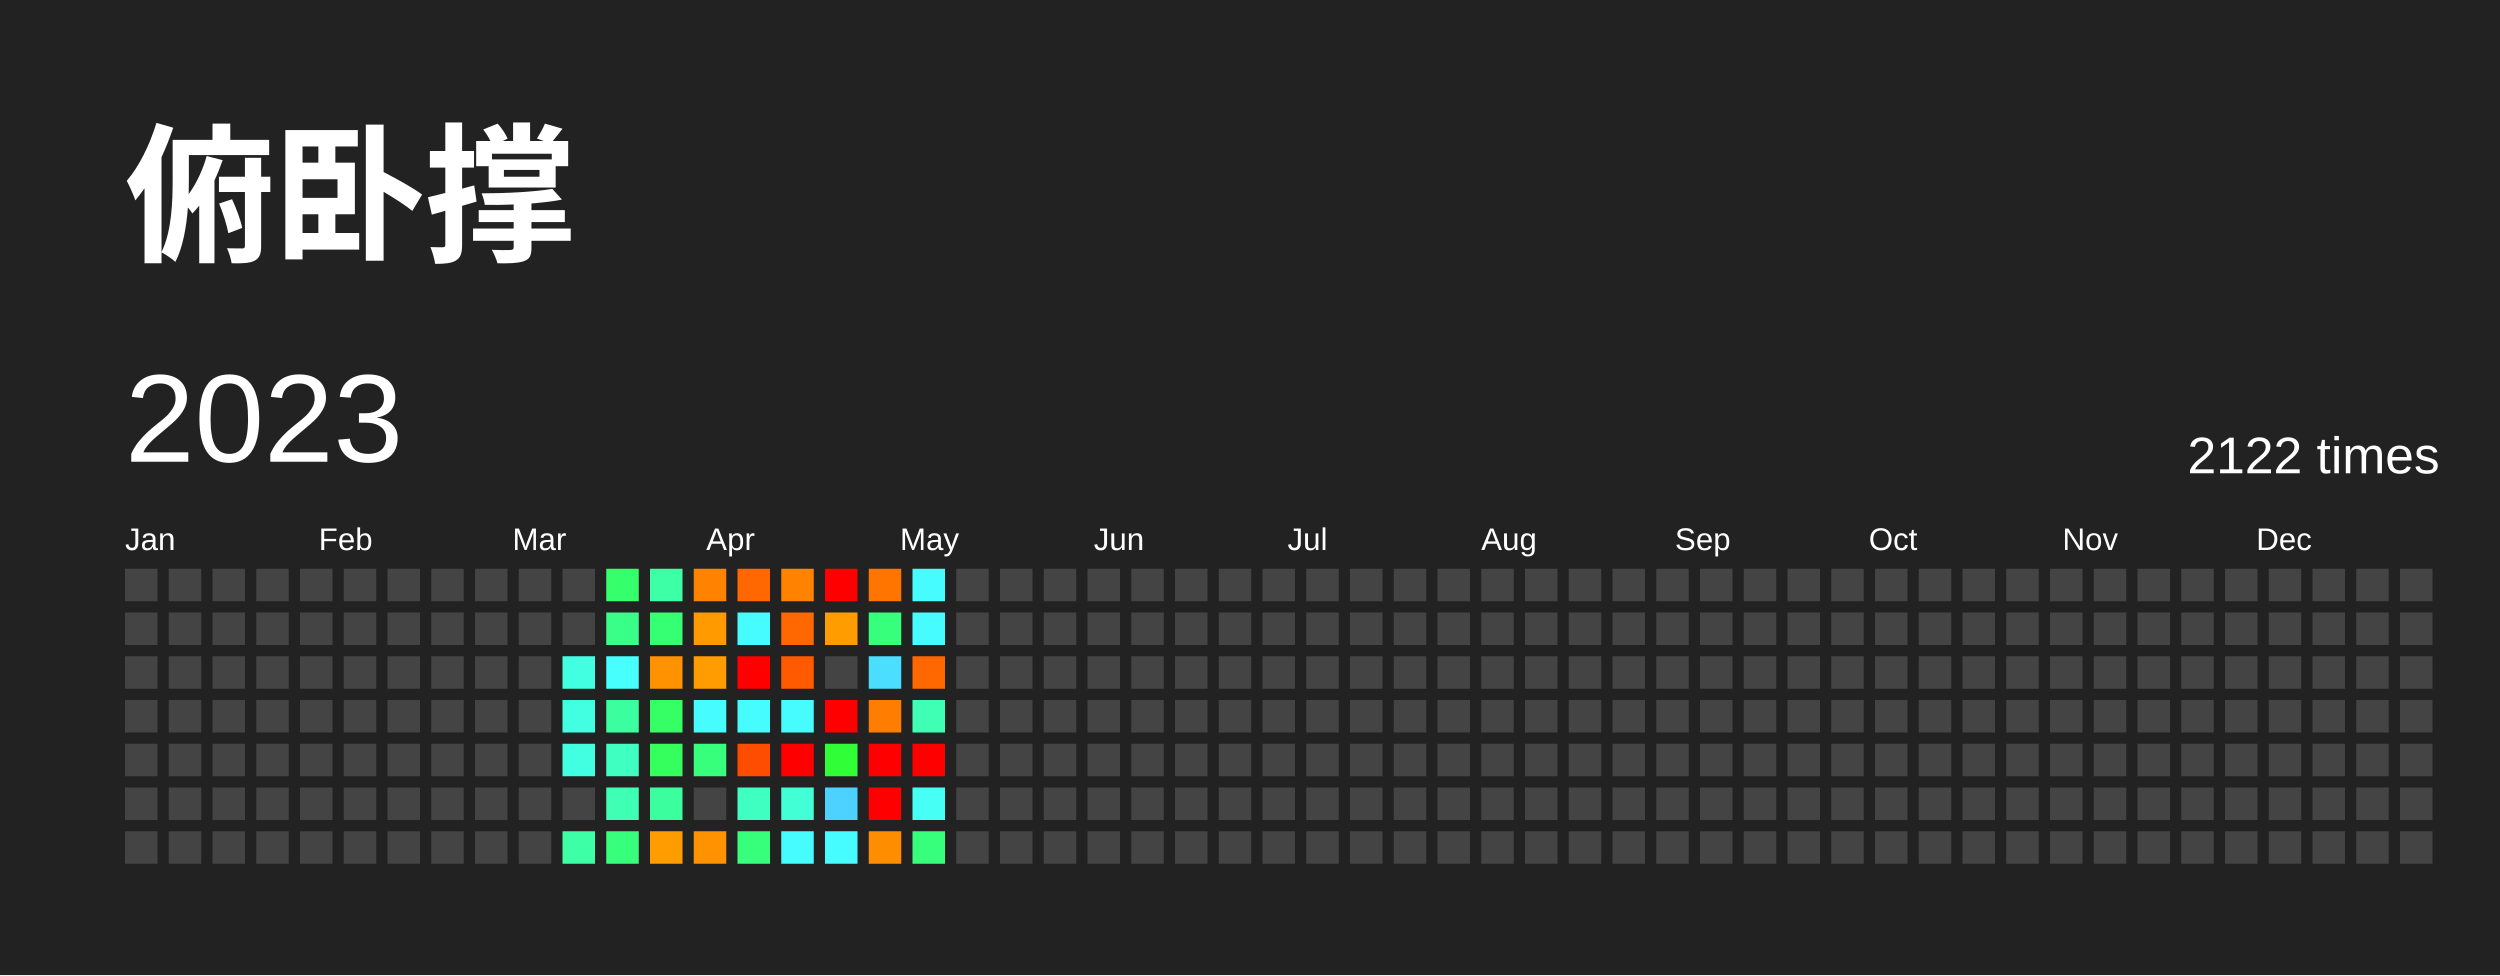
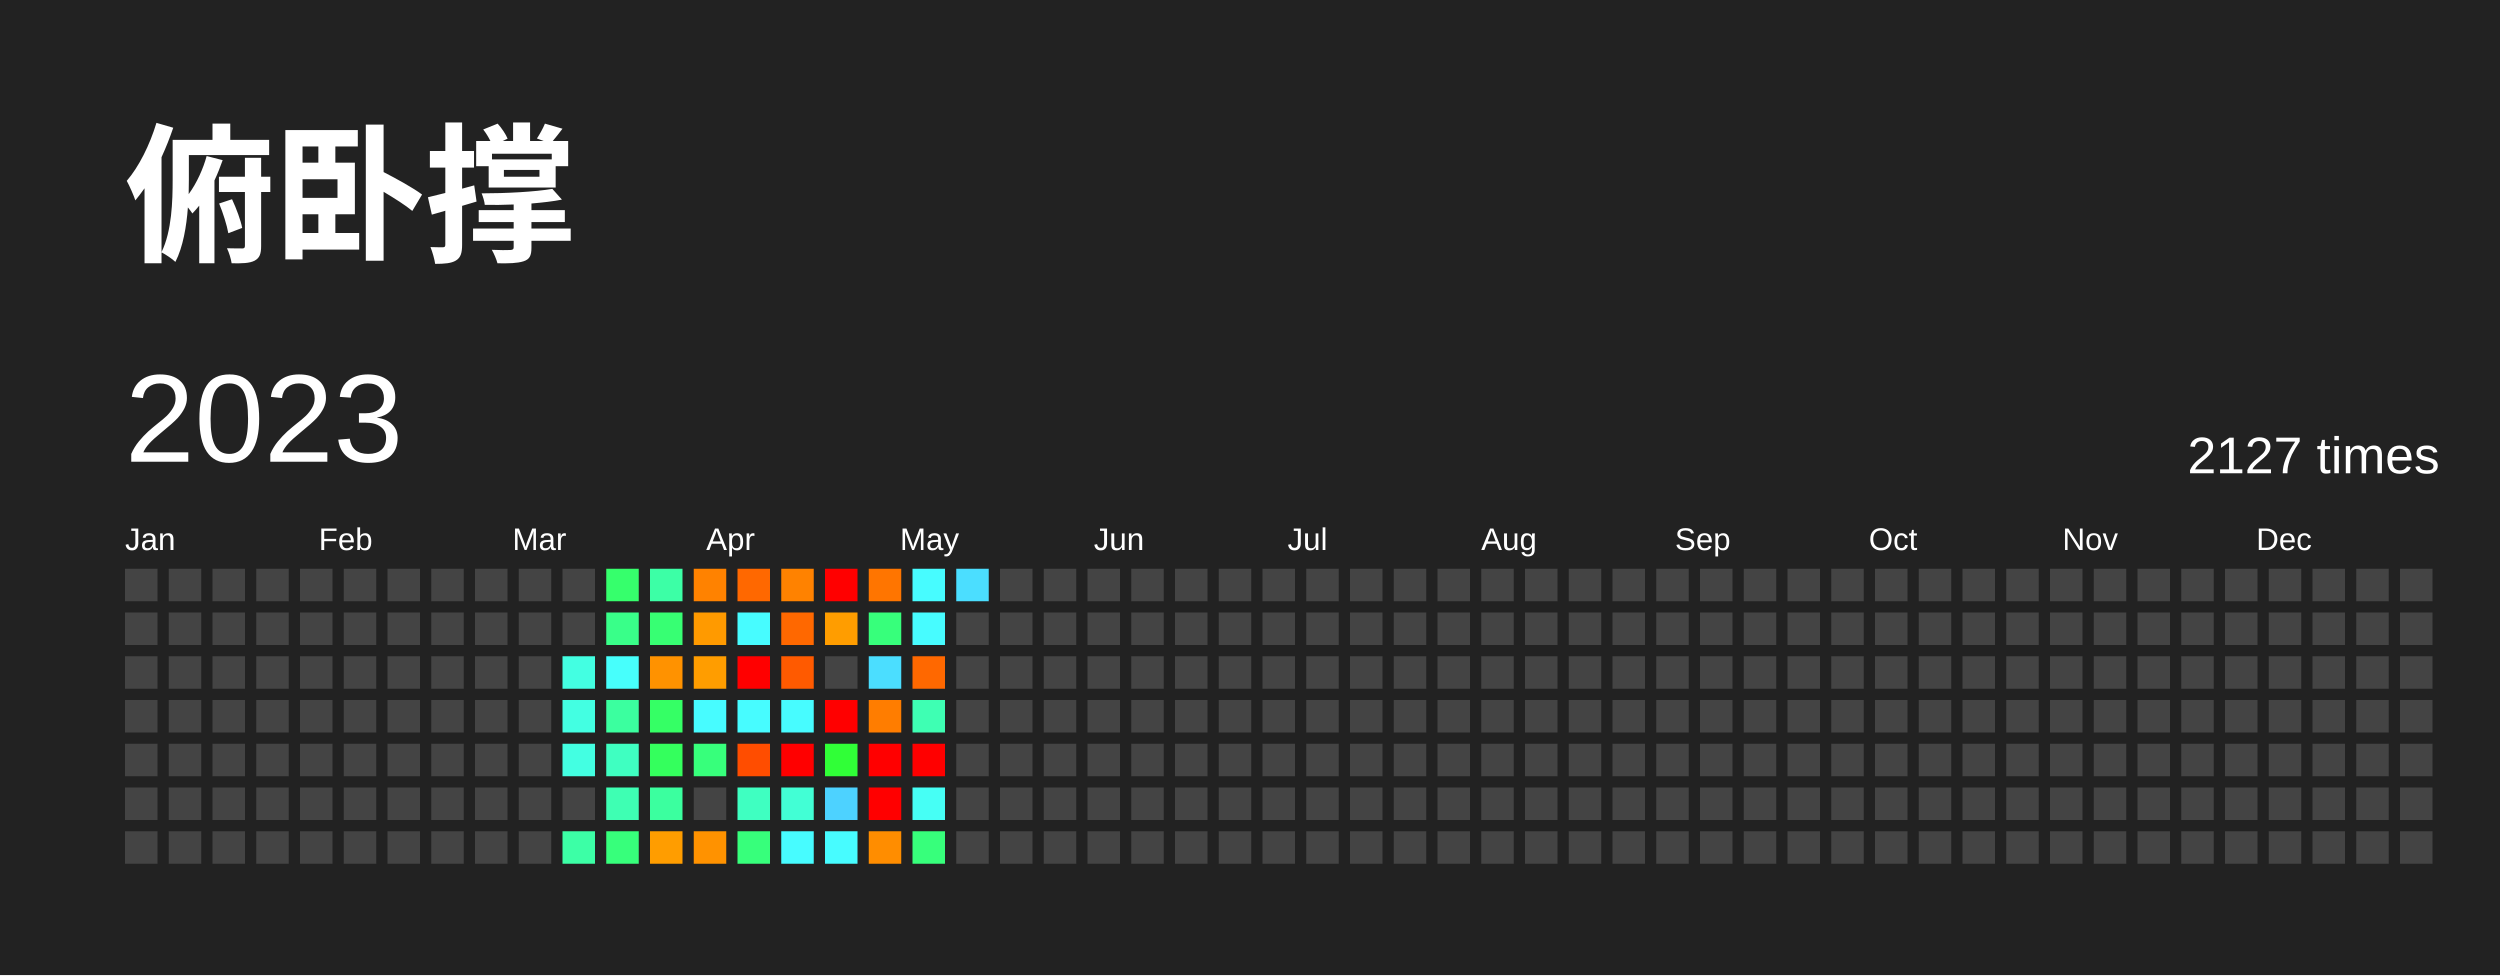
<svg xmlns="http://www.w3.org/2000/svg" baseProfile="full" height="78mm" version="1.1" viewBox="0,0,200,78" width="200mm">
  <defs />
  <rect fill="#222222" height="78" width="200" x="0" y="0" />
  <text fill="#FFFFFF" style="font-size:12px; font-family:Arial; font-weight:bold;" x="10" y="20">俯卧撑</text>
  <text dominant-baseline="hanging" fill="#FFFFFF" style="font-size:10.0px; font-family:Arial;" x="10" y="30">2023</text>
-   <text dominant-baseline="hanging" fill="#FFFFFF" style="font-size:4.125px; font-family:Arial;" x="175" y="35">2122 times</text>
+   <text dominant-baseline="hanging" fill="#FFFFFF" style="font-size:4.125px; font-family:Arial;" x="175" y="35">2127 times</text>
  <text fill="#FFFFFF" style="font-size:2.5px; font-family:Arial" x="10.0" y="44">Jan</text>
  <text fill="#FFFFFF" style="font-size:2.5px; font-family:Arial" x="25.5" y="44">Feb</text>
  <text fill="#FFFFFF" style="font-size:2.5px; font-family:Arial" x="41.0" y="44">Mar</text>
  <text fill="#FFFFFF" style="font-size:2.5px; font-family:Arial" x="56.5" y="44">Apr</text>
  <text fill="#FFFFFF" style="font-size:2.5px; font-family:Arial" x="72.0" y="44">May</text>
  <text fill="#FFFFFF" style="font-size:2.5px; font-family:Arial" x="87.5" y="44">Jun</text>
  <text fill="#FFFFFF" style="font-size:2.5px; font-family:Arial" x="103.0" y="44">Jul</text>
  <text fill="#FFFFFF" style="font-size:2.5px; font-family:Arial" x="118.5" y="44">Aug</text>
  <text fill="#FFFFFF" style="font-size:2.5px; font-family:Arial" x="134.0" y="44">Sep</text>
  <text fill="#FFFFFF" style="font-size:2.5px; font-family:Arial" x="149.5" y="44">Oct</text>
  <text fill="#FFFFFF" style="font-size:2.5px; font-family:Arial" x="165.0" y="44">Nov</text>
  <text fill="#FFFFFF" style="font-size:2.5px; font-family:Arial" x="180.5" y="44">Dec</text>
  <rect fill="#444444" height="2.6" width="2.6" x="10.0" y="45.5" />
  <rect fill="#444444" height="2.6" width="2.6" x="10.0" y="49.0" />
  <rect fill="#444444" height="2.6" width="2.6" x="10.0" y="52.5" />
  <rect fill="#444444" height="2.6" width="2.6" x="10.0" y="56.0" />
  <rect fill="#444444" height="2.6" width="2.6" x="10.0" y="59.5" />
  <rect fill="#444444" height="2.6" width="2.6" x="10.0" y="63.0" />
  <rect fill="#444444" height="2.6" width="2.6" x="10.0" y="66.5" />
  <rect fill="#444444" height="2.6" width="2.6" x="13.5" y="45.5" />
  <rect fill="#444444" height="2.6" width="2.6" x="13.5" y="49.0" />
  <rect fill="#444444" height="2.6" width="2.6" x="13.5" y="52.5" />
  <rect fill="#444444" height="2.6" width="2.6" x="13.5" y="56.0" />
  <rect fill="#444444" height="2.6" width="2.6" x="13.5" y="59.5" />
  <rect fill="#444444" height="2.6" width="2.6" x="13.5" y="63.0" />
  <rect fill="#444444" height="2.6" width="2.6" x="13.5" y="66.5" />
  <rect fill="#444444" height="2.6" width="2.6" x="17.0" y="45.5" />
  <rect fill="#444444" height="2.6" width="2.6" x="17.0" y="49.0" />
  <rect fill="#444444" height="2.6" width="2.6" x="17.0" y="52.5" />
  <rect fill="#444444" height="2.6" width="2.6" x="17.0" y="56.0" />
  <rect fill="#444444" height="2.6" width="2.6" x="17.0" y="59.5" />
  <rect fill="#444444" height="2.6" width="2.6" x="17.0" y="63.0" />
  <rect fill="#444444" height="2.6" width="2.6" x="17.0" y="66.5" />
  <rect fill="#444444" height="2.6" width="2.6" x="20.5" y="45.5" />
  <rect fill="#444444" height="2.6" width="2.6" x="20.5" y="49.0" />
  <rect fill="#444444" height="2.6" width="2.6" x="20.5" y="52.5" />
  <rect fill="#444444" height="2.6" width="2.6" x="20.5" y="56.0" />
  <rect fill="#444444" height="2.6" width="2.6" x="20.5" y="59.5" />
  <rect fill="#444444" height="2.6" width="2.6" x="20.5" y="63.0" />
  <rect fill="#444444" height="2.6" width="2.6" x="20.5" y="66.5" />
  <rect fill="#444444" height="2.6" width="2.6" x="24.0" y="45.5" />
  <rect fill="#444444" height="2.6" width="2.6" x="24.0" y="49.0" />
  <rect fill="#444444" height="2.6" width="2.6" x="24.0" y="52.5" />
  <rect fill="#444444" height="2.6" width="2.6" x="24.0" y="56.0" />
  <rect fill="#444444" height="2.6" width="2.6" x="24.0" y="59.5" />
  <rect fill="#444444" height="2.6" width="2.6" x="24.0" y="63.0" />
  <rect fill="#444444" height="2.6" width="2.6" x="24.0" y="66.5" />
  <rect fill="#444444" height="2.6" width="2.6" x="27.5" y="45.5" />
  <rect fill="#444444" height="2.6" width="2.6" x="27.5" y="49.0" />
  <rect fill="#444444" height="2.6" width="2.6" x="27.5" y="52.5" />
  <rect fill="#444444" height="2.6" width="2.6" x="27.5" y="56.0" />
  <rect fill="#444444" height="2.6" width="2.6" x="27.5" y="59.5" />
  <rect fill="#444444" height="2.6" width="2.6" x="27.5" y="63.0" />
  <rect fill="#444444" height="2.6" width="2.6" x="27.5" y="66.5" />
  <rect fill="#444444" height="2.6" width="2.6" x="31.0" y="45.5" />
  <rect fill="#444444" height="2.6" width="2.6" x="31.0" y="49.0" />
  <rect fill="#444444" height="2.6" width="2.6" x="31.0" y="52.5" />
  <rect fill="#444444" height="2.6" width="2.6" x="31.0" y="56.0" />
  <rect fill="#444444" height="2.6" width="2.6" x="31.0" y="59.5" />
  <rect fill="#444444" height="2.6" width="2.6" x="31.0" y="63.0" />
  <rect fill="#444444" height="2.6" width="2.6" x="31.0" y="66.5" />
  <rect fill="#444444" height="2.6" width="2.6" x="34.5" y="45.5" />
  <rect fill="#444444" height="2.6" width="2.6" x="34.5" y="49.0" />
  <rect fill="#444444" height="2.6" width="2.6" x="34.5" y="52.5" />
  <rect fill="#444444" height="2.6" width="2.6" x="34.5" y="56.0" />
  <rect fill="#444444" height="2.6" width="2.6" x="34.5" y="59.5" />
  <rect fill="#444444" height="2.6" width="2.6" x="34.5" y="63.0" />
  <rect fill="#444444" height="2.6" width="2.6" x="34.5" y="66.5" />
  <rect fill="#444444" height="2.6" width="2.6" x="38.0" y="45.5" />
  <rect fill="#444444" height="2.6" width="2.6" x="38.0" y="49.0" />
  <rect fill="#444444" height="2.6" width="2.6" x="38.0" y="52.5" />
  <rect fill="#444444" height="2.6" width="2.6" x="38.0" y="56.0" />
  <rect fill="#444444" height="2.6" width="2.6" x="38.0" y="59.5" />
  <rect fill="#444444" height="2.6" width="2.6" x="38.0" y="63.0" />
  <rect fill="#444444" height="2.6" width="2.6" x="38.0" y="66.5" />
  <rect fill="#444444" height="2.6" width="2.6" x="41.5" y="45.5" />
  <rect fill="#444444" height="2.6" width="2.6" x="41.5" y="49.0" />
  <rect fill="#444444" height="2.6" width="2.6" x="41.5" y="52.5" />
  <rect fill="#444444" height="2.6" width="2.6" x="41.5" y="56.0" />
  <rect fill="#444444" height="2.6" width="2.6" x="41.5" y="59.5" />
  <rect fill="#444444" height="2.6" width="2.6" x="41.5" y="63.0" />
  <rect fill="#444444" height="2.6" width="2.6" x="41.5" y="66.5" />
  <rect fill="#444444" height="2.6" width="2.6" x="45.0" y="45.5" />
  <rect fill="#444444" height="2.6" width="2.6" x="45.0" y="49.0" />
  <rect fill="#43ffe2" height="2.6" width="2.6" x="45.0" y="52.5" />
  <rect fill="#43ffe2" height="2.6" width="2.6" x="45.0" y="56.0" />
  <rect fill="#43ffe2" height="2.6" width="2.6" x="45.0" y="59.5" />
  <rect fill="#444444" height="2.6" width="2.6" x="45.0" y="63.0" />
  <rect fill="#3cffa6" height="2.6" width="2.6" x="45.0" y="66.5" />
  <rect fill="#36ff6c" height="2.6" width="2.6" x="48.5" y="45.5" />
  <rect fill="#39ff89" height="2.6" width="2.6" x="48.5" y="49.0" />
  <rect fill="#47fffc" height="2.6" width="2.6" x="48.5" y="52.5" />
  <rect fill="#3bff9f" height="2.6" width="2.6" x="48.5" y="56.0" />
  <rect fill="#3fffc1" height="2.6" width="2.6" x="48.5" y="59.5" />
  <rect fill="#3effb3" height="2.6" width="2.6" x="48.5" y="63.0" />
  <rect fill="#37ff7b" height="2.6" width="2.6" x="48.5" y="66.5" />
  <rect fill="#3cffa6" height="2.6" width="2.6" x="52.0" y="45.5" />
  <rect fill="#37ff73" height="2.6" width="2.6" x="52.0" y="49.0" />
  <rect fill="#ff9200" height="2.6" width="2.6" x="52.0" y="52.5" />
  <rect fill="#35ff65" height="2.6" width="2.6" x="52.0" y="56.0" />
  <rect fill="#34ff5d" height="2.6" width="2.6" x="52.0" y="59.5" />
  <rect fill="#3bff9f" height="2.6" width="2.6" x="52.0" y="63.0" />
  <rect fill="#ff9d00" height="2.6" width="2.6" x="52.0" y="66.5" />
  <rect fill="#ff8200" height="2.6" width="2.6" x="55.5" y="45.5" />
  <rect fill="#ff9a00" height="2.6" width="2.6" x="55.5" y="49.0" />
  <rect fill="#ff9d00" height="2.6" width="2.6" x="55.5" y="52.5" />
  <rect fill="#47fcff" height="2.6" width="2.6" x="55.5" y="56.0" />
  <rect fill="#37ff7b" height="2.6" width="2.6" x="55.5" y="59.5" />
  <rect fill="#444444" height="2.6" width="2.6" x="55.5" y="63.0" />
  <rect fill="#ff9200" height="2.6" width="2.6" x="55.5" y="66.5" />
  <rect fill="#ff6800" height="2.6" width="2.6" x="59.0" y="45.5" />
  <rect fill="#47fcff" height="2.6" width="2.6" x="59.0" y="49.0" />
  <rect fill="red" height="2.6" width="2.6" x="59.0" y="52.5" />
  <rect fill="#47fcff" height="2.6" width="2.6" x="59.0" y="56.0" />
  <rect fill="#ff4d00" height="2.6" width="2.6" x="59.0" y="59.5" />
  <rect fill="#3fffc1" height="2.6" width="2.6" x="59.0" y="63.0" />
  <rect fill="#37ff7b" height="2.6" width="2.6" x="59.0" y="66.5" />
  <rect fill="#ff8200" height="2.6" width="2.6" x="62.5" y="45.5" />
  <rect fill="#ff6800" height="2.6" width="2.6" x="62.5" y="49.0" />
  <rect fill="#ff5a00" height="2.6" width="2.6" x="62.5" y="52.5" />
  <rect fill="#47fcff" height="2.6" width="2.6" x="62.5" y="56.0" />
  <rect fill="red" height="2.6" width="2.6" x="62.5" y="59.5" />
  <rect fill="#42ffd5" height="2.6" width="2.6" x="62.5" y="63.0" />
  <rect fill="#47fcff" height="2.6" width="2.6" x="62.5" y="66.5" />
  <rect fill="red" height="2.6" width="2.6" x="66.0" y="45.5" />
  <rect fill="#ff9d00" height="2.6" width="2.6" x="66.0" y="49.0" />
  <rect fill="#444444" height="2.6" width="2.6" x="66.0" y="52.5" />
  <rect fill="red" height="2.6" width="2.6" x="66.0" y="56.0" />
  <rect fill="#30ff37" height="2.6" width="2.6" x="66.0" y="59.5" />
  <rect fill="#4dd2ff" height="2.6" width="2.6" x="66.0" y="63.0" />
  <rect fill="#47fcff" height="2.6" width="2.6" x="66.0" y="66.5" />
  <rect fill="#ff7500" height="2.6" width="2.6" x="69.5" y="45.5" />
  <rect fill="#37ff7b" height="2.6" width="2.6" x="69.5" y="49.0" />
  <rect fill="#4bdeff" height="2.6" width="2.6" x="69.5" y="52.5" />
  <rect fill="#ff7d00" height="2.6" width="2.6" x="69.5" y="56.0" />
  <rect fill="red" height="2.6" width="2.6" x="69.5" y="59.5" />
  <rect fill="red" height="2.6" width="2.6" x="69.5" y="63.0" />
  <rect fill="#ff8d00" height="2.6" width="2.6" x="69.5" y="66.5" />
  <rect fill="#47fcff" height="2.6" width="2.6" x="73.0" y="45.5" />
  <rect fill="#47fcff" height="2.6" width="2.6" x="73.0" y="49.0" />
  <rect fill="#ff6800" height="2.6" width="2.6" x="73.0" y="52.5" />
  <rect fill="#3effb3" height="2.6" width="2.6" x="73.0" y="56.0" />
  <rect fill="red" height="2.6" width="2.6" x="73.0" y="59.5" />
  <rect fill="#46fff5" height="2.6" width="2.6" x="73.0" y="63.0" />
  <rect fill="#37ff7b" height="2.6" width="2.6" x="73.0" y="66.5" />
-   <rect fill="#444444" height="2.6" width="2.6" x="76.5" y="45.5" />
+   <rect fill="#4bdeff" height="2.6" width="2.6" x="76.5" y="45.5" />
  <rect fill="#444444" height="2.6" width="2.6" x="76.5" y="49.0" />
  <rect fill="#444444" height="2.6" width="2.6" x="76.5" y="52.5" />
  <rect fill="#444444" height="2.6" width="2.6" x="76.5" y="56.0" />
  <rect fill="#444444" height="2.6" width="2.6" x="76.5" y="59.5" />
  <rect fill="#444444" height="2.6" width="2.6" x="76.5" y="63.0" />
  <rect fill="#444444" height="2.6" width="2.6" x="76.5" y="66.5" />
  <rect fill="#444444" height="2.6" width="2.6" x="80.0" y="45.5" />
  <rect fill="#444444" height="2.6" width="2.6" x="80.0" y="49.0" />
  <rect fill="#444444" height="2.6" width="2.6" x="80.0" y="52.5" />
  <rect fill="#444444" height="2.6" width="2.6" x="80.0" y="56.0" />
  <rect fill="#444444" height="2.6" width="2.6" x="80.0" y="59.5" />
  <rect fill="#444444" height="2.6" width="2.6" x="80.0" y="63.0" />
  <rect fill="#444444" height="2.6" width="2.6" x="80.0" y="66.5" />
  <rect fill="#444444" height="2.6" width="2.6" x="83.5" y="45.5" />
  <rect fill="#444444" height="2.6" width="2.6" x="83.5" y="49.0" />
  <rect fill="#444444" height="2.6" width="2.6" x="83.5" y="52.5" />
  <rect fill="#444444" height="2.6" width="2.6" x="83.5" y="56.0" />
  <rect fill="#444444" height="2.6" width="2.6" x="83.5" y="59.5" />
  <rect fill="#444444" height="2.6" width="2.6" x="83.5" y="63.0" />
  <rect fill="#444444" height="2.6" width="2.6" x="83.5" y="66.5" />
  <rect fill="#444444" height="2.6" width="2.6" x="87.0" y="45.5" />
  <rect fill="#444444" height="2.6" width="2.6" x="87.0" y="49.0" />
  <rect fill="#444444" height="2.6" width="2.6" x="87.0" y="52.5" />
  <rect fill="#444444" height="2.6" width="2.6" x="87.0" y="56.0" />
  <rect fill="#444444" height="2.6" width="2.6" x="87.0" y="59.5" />
  <rect fill="#444444" height="2.6" width="2.6" x="87.0" y="63.0" />
  <rect fill="#444444" height="2.6" width="2.6" x="87.0" y="66.5" />
  <rect fill="#444444" height="2.6" width="2.6" x="90.5" y="45.5" />
  <rect fill="#444444" height="2.6" width="2.6" x="90.5" y="49.0" />
  <rect fill="#444444" height="2.6" width="2.6" x="90.5" y="52.5" />
  <rect fill="#444444" height="2.6" width="2.6" x="90.5" y="56.0" />
  <rect fill="#444444" height="2.6" width="2.6" x="90.5" y="59.5" />
  <rect fill="#444444" height="2.6" width="2.6" x="90.5" y="63.0" />
  <rect fill="#444444" height="2.6" width="2.6" x="90.5" y="66.5" />
  <rect fill="#444444" height="2.6" width="2.6" x="94.0" y="45.5" />
  <rect fill="#444444" height="2.6" width="2.6" x="94.0" y="49.0" />
  <rect fill="#444444" height="2.6" width="2.6" x="94.0" y="52.5" />
  <rect fill="#444444" height="2.6" width="2.6" x="94.0" y="56.0" />
  <rect fill="#444444" height="2.6" width="2.6" x="94.0" y="59.5" />
  <rect fill="#444444" height="2.6" width="2.6" x="94.0" y="63.0" />
  <rect fill="#444444" height="2.6" width="2.6" x="94.0" y="66.5" />
  <rect fill="#444444" height="2.6" width="2.6" x="97.5" y="45.5" />
  <rect fill="#444444" height="2.6" width="2.6" x="97.5" y="49.0" />
  <rect fill="#444444" height="2.6" width="2.6" x="97.5" y="52.5" />
  <rect fill="#444444" height="2.6" width="2.6" x="97.5" y="56.0" />
  <rect fill="#444444" height="2.6" width="2.6" x="97.5" y="59.5" />
  <rect fill="#444444" height="2.6" width="2.6" x="97.5" y="63.0" />
  <rect fill="#444444" height="2.6" width="2.6" x="97.5" y="66.5" />
  <rect fill="#444444" height="2.6" width="2.6" x="101.0" y="45.5" />
  <rect fill="#444444" height="2.6" width="2.6" x="101.0" y="49.0" />
  <rect fill="#444444" height="2.6" width="2.6" x="101.0" y="52.5" />
  <rect fill="#444444" height="2.6" width="2.6" x="101.0" y="56.0" />
  <rect fill="#444444" height="2.6" width="2.6" x="101.0" y="59.5" />
  <rect fill="#444444" height="2.6" width="2.6" x="101.0" y="63.0" />
  <rect fill="#444444" height="2.6" width="2.6" x="101.0" y="66.5" />
  <rect fill="#444444" height="2.6" width="2.6" x="104.5" y="45.5" />
  <rect fill="#444444" height="2.6" width="2.6" x="104.5" y="49.0" />
  <rect fill="#444444" height="2.6" width="2.6" x="104.5" y="52.5" />
  <rect fill="#444444" height="2.6" width="2.6" x="104.5" y="56.0" />
  <rect fill="#444444" height="2.6" width="2.6" x="104.5" y="59.5" />
  <rect fill="#444444" height="2.6" width="2.6" x="104.5" y="63.0" />
  <rect fill="#444444" height="2.6" width="2.6" x="104.5" y="66.5" />
  <rect fill="#444444" height="2.6" width="2.6" x="108.0" y="45.5" />
  <rect fill="#444444" height="2.6" width="2.6" x="108.0" y="49.0" />
  <rect fill="#444444" height="2.6" width="2.6" x="108.0" y="52.5" />
  <rect fill="#444444" height="2.6" width="2.6" x="108.0" y="56.0" />
  <rect fill="#444444" height="2.6" width="2.6" x="108.0" y="59.5" />
  <rect fill="#444444" height="2.6" width="2.6" x="108.0" y="63.0" />
  <rect fill="#444444" height="2.6" width="2.6" x="108.0" y="66.5" />
  <rect fill="#444444" height="2.6" width="2.6" x="111.5" y="45.5" />
  <rect fill="#444444" height="2.6" width="2.6" x="111.5" y="49.0" />
  <rect fill="#444444" height="2.6" width="2.6" x="111.5" y="52.5" />
  <rect fill="#444444" height="2.6" width="2.6" x="111.5" y="56.0" />
  <rect fill="#444444" height="2.6" width="2.6" x="111.5" y="59.5" />
  <rect fill="#444444" height="2.6" width="2.6" x="111.5" y="63.0" />
  <rect fill="#444444" height="2.6" width="2.6" x="111.5" y="66.5" />
  <rect fill="#444444" height="2.6" width="2.6" x="115.0" y="45.5" />
  <rect fill="#444444" height="2.6" width="2.6" x="115.0" y="49.0" />
  <rect fill="#444444" height="2.6" width="2.6" x="115.0" y="52.5" />
  <rect fill="#444444" height="2.6" width="2.6" x="115.0" y="56.0" />
  <rect fill="#444444" height="2.6" width="2.6" x="115.0" y="59.5" />
  <rect fill="#444444" height="2.6" width="2.6" x="115.0" y="63.0" />
  <rect fill="#444444" height="2.6" width="2.6" x="115.0" y="66.5" />
  <rect fill="#444444" height="2.6" width="2.6" x="118.5" y="45.5" />
  <rect fill="#444444" height="2.6" width="2.6" x="118.5" y="49.0" />
  <rect fill="#444444" height="2.6" width="2.6" x="118.5" y="52.5" />
  <rect fill="#444444" height="2.6" width="2.6" x="118.5" y="56.0" />
  <rect fill="#444444" height="2.6" width="2.6" x="118.5" y="59.5" />
  <rect fill="#444444" height="2.6" width="2.6" x="118.5" y="63.0" />
  <rect fill="#444444" height="2.6" width="2.6" x="118.5" y="66.5" />
  <rect fill="#444444" height="2.6" width="2.6" x="122.0" y="45.5" />
  <rect fill="#444444" height="2.6" width="2.6" x="122.0" y="49.0" />
  <rect fill="#444444" height="2.6" width="2.6" x="122.0" y="52.5" />
  <rect fill="#444444" height="2.6" width="2.6" x="122.0" y="56.0" />
  <rect fill="#444444" height="2.6" width="2.6" x="122.0" y="59.5" />
  <rect fill="#444444" height="2.6" width="2.6" x="122.0" y="63.0" />
  <rect fill="#444444" height="2.6" width="2.6" x="122.0" y="66.5" />
  <rect fill="#444444" height="2.6" width="2.6" x="125.5" y="45.5" />
  <rect fill="#444444" height="2.6" width="2.6" x="125.5" y="49.0" />
  <rect fill="#444444" height="2.6" width="2.6" x="125.5" y="52.5" />
  <rect fill="#444444" height="2.6" width="2.6" x="125.5" y="56.0" />
  <rect fill="#444444" height="2.6" width="2.6" x="125.5" y="59.5" />
  <rect fill="#444444" height="2.6" width="2.6" x="125.5" y="63.0" />
  <rect fill="#444444" height="2.6" width="2.6" x="125.5" y="66.5" />
  <rect fill="#444444" height="2.6" width="2.6" x="129.0" y="45.5" />
  <rect fill="#444444" height="2.6" width="2.6" x="129.0" y="49.0" />
  <rect fill="#444444" height="2.6" width="2.6" x="129.0" y="52.5" />
  <rect fill="#444444" height="2.6" width="2.6" x="129.0" y="56.0" />
  <rect fill="#444444" height="2.6" width="2.6" x="129.0" y="59.5" />
  <rect fill="#444444" height="2.6" width="2.6" x="129.0" y="63.0" />
  <rect fill="#444444" height="2.6" width="2.6" x="129.0" y="66.5" />
  <rect fill="#444444" height="2.6" width="2.6" x="132.5" y="45.5" />
  <rect fill="#444444" height="2.6" width="2.6" x="132.5" y="49.0" />
  <rect fill="#444444" height="2.6" width="2.6" x="132.5" y="52.5" />
  <rect fill="#444444" height="2.6" width="2.6" x="132.5" y="56.0" />
  <rect fill="#444444" height="2.6" width="2.6" x="132.5" y="59.5" />
  <rect fill="#444444" height="2.6" width="2.6" x="132.5" y="63.0" />
  <rect fill="#444444" height="2.6" width="2.6" x="132.5" y="66.5" />
  <rect fill="#444444" height="2.6" width="2.6" x="136.0" y="45.5" />
  <rect fill="#444444" height="2.6" width="2.6" x="136.0" y="49.0" />
  <rect fill="#444444" height="2.6" width="2.6" x="136.0" y="52.5" />
  <rect fill="#444444" height="2.6" width="2.6" x="136.0" y="56.0" />
  <rect fill="#444444" height="2.6" width="2.6" x="136.0" y="59.5" />
  <rect fill="#444444" height="2.6" width="2.6" x="136.0" y="63.0" />
  <rect fill="#444444" height="2.6" width="2.6" x="136.0" y="66.5" />
  <rect fill="#444444" height="2.6" width="2.6" x="139.5" y="45.5" />
  <rect fill="#444444" height="2.6" width="2.6" x="139.5" y="49.0" />
  <rect fill="#444444" height="2.6" width="2.6" x="139.5" y="52.5" />
  <rect fill="#444444" height="2.6" width="2.6" x="139.5" y="56.0" />
  <rect fill="#444444" height="2.6" width="2.6" x="139.5" y="59.5" />
  <rect fill="#444444" height="2.6" width="2.6" x="139.5" y="63.0" />
  <rect fill="#444444" height="2.6" width="2.6" x="139.5" y="66.5" />
  <rect fill="#444444" height="2.6" width="2.6" x="143.0" y="45.5" />
  <rect fill="#444444" height="2.6" width="2.6" x="143.0" y="49.0" />
  <rect fill="#444444" height="2.6" width="2.6" x="143.0" y="52.5" />
  <rect fill="#444444" height="2.6" width="2.6" x="143.0" y="56.0" />
  <rect fill="#444444" height="2.6" width="2.6" x="143.0" y="59.5" />
  <rect fill="#444444" height="2.6" width="2.6" x="143.0" y="63.0" />
  <rect fill="#444444" height="2.6" width="2.6" x="143.0" y="66.5" />
  <rect fill="#444444" height="2.6" width="2.6" x="146.5" y="45.5" />
  <rect fill="#444444" height="2.6" width="2.6" x="146.5" y="49.0" />
  <rect fill="#444444" height="2.6" width="2.6" x="146.5" y="52.5" />
  <rect fill="#444444" height="2.6" width="2.6" x="146.5" y="56.0" />
  <rect fill="#444444" height="2.6" width="2.6" x="146.5" y="59.5" />
  <rect fill="#444444" height="2.6" width="2.6" x="146.5" y="63.0" />
  <rect fill="#444444" height="2.6" width="2.6" x="146.5" y="66.5" />
  <rect fill="#444444" height="2.6" width="2.6" x="150.0" y="45.5" />
  <rect fill="#444444" height="2.6" width="2.6" x="150.0" y="49.0" />
  <rect fill="#444444" height="2.6" width="2.6" x="150.0" y="52.5" />
  <rect fill="#444444" height="2.6" width="2.6" x="150.0" y="56.0" />
  <rect fill="#444444" height="2.6" width="2.6" x="150.0" y="59.5" />
  <rect fill="#444444" height="2.6" width="2.6" x="150.0" y="63.0" />
  <rect fill="#444444" height="2.6" width="2.6" x="150.0" y="66.5" />
  <rect fill="#444444" height="2.6" width="2.6" x="153.5" y="45.5" />
  <rect fill="#444444" height="2.6" width="2.6" x="153.5" y="49.0" />
  <rect fill="#444444" height="2.6" width="2.6" x="153.5" y="52.5" />
  <rect fill="#444444" height="2.6" width="2.6" x="153.5" y="56.0" />
  <rect fill="#444444" height="2.6" width="2.6" x="153.5" y="59.5" />
  <rect fill="#444444" height="2.6" width="2.6" x="153.5" y="63.0" />
  <rect fill="#444444" height="2.6" width="2.6" x="153.5" y="66.5" />
  <rect fill="#444444" height="2.6" width="2.6" x="157.0" y="45.5" />
  <rect fill="#444444" height="2.6" width="2.6" x="157.0" y="49.0" />
  <rect fill="#444444" height="2.6" width="2.6" x="157.0" y="52.5" />
  <rect fill="#444444" height="2.6" width="2.6" x="157.0" y="56.0" />
  <rect fill="#444444" height="2.6" width="2.6" x="157.0" y="59.5" />
  <rect fill="#444444" height="2.6" width="2.6" x="157.0" y="63.0" />
  <rect fill="#444444" height="2.6" width="2.6" x="157.0" y="66.5" />
  <rect fill="#444444" height="2.6" width="2.6" x="160.5" y="45.5" />
  <rect fill="#444444" height="2.6" width="2.6" x="160.5" y="49.0" />
  <rect fill="#444444" height="2.6" width="2.6" x="160.5" y="52.5" />
  <rect fill="#444444" height="2.6" width="2.6" x="160.5" y="56.0" />
  <rect fill="#444444" height="2.6" width="2.6" x="160.5" y="59.5" />
  <rect fill="#444444" height="2.6" width="2.6" x="160.5" y="63.0" />
  <rect fill="#444444" height="2.6" width="2.6" x="160.5" y="66.5" />
  <rect fill="#444444" height="2.6" width="2.6" x="164.0" y="45.5" />
  <rect fill="#444444" height="2.6" width="2.6" x="164.0" y="49.0" />
  <rect fill="#444444" height="2.6" width="2.6" x="164.0" y="52.5" />
  <rect fill="#444444" height="2.6" width="2.6" x="164.0" y="56.0" />
  <rect fill="#444444" height="2.6" width="2.6" x="164.0" y="59.5" />
  <rect fill="#444444" height="2.6" width="2.6" x="164.0" y="63.0" />
  <rect fill="#444444" height="2.6" width="2.6" x="164.0" y="66.5" />
  <rect fill="#444444" height="2.6" width="2.6" x="167.5" y="45.5" />
  <rect fill="#444444" height="2.6" width="2.6" x="167.5" y="49.0" />
  <rect fill="#444444" height="2.6" width="2.6" x="167.5" y="52.5" />
  <rect fill="#444444" height="2.6" width="2.6" x="167.5" y="56.0" />
  <rect fill="#444444" height="2.6" width="2.6" x="167.5" y="59.5" />
  <rect fill="#444444" height="2.6" width="2.6" x="167.5" y="63.0" />
  <rect fill="#444444" height="2.6" width="2.6" x="167.5" y="66.5" />
  <rect fill="#444444" height="2.6" width="2.6" x="171.0" y="45.5" />
  <rect fill="#444444" height="2.6" width="2.6" x="171.0" y="49.0" />
  <rect fill="#444444" height="2.6" width="2.6" x="171.0" y="52.5" />
  <rect fill="#444444" height="2.6" width="2.6" x="171.0" y="56.0" />
  <rect fill="#444444" height="2.6" width="2.6" x="171.0" y="59.5" />
  <rect fill="#444444" height="2.6" width="2.6" x="171.0" y="63.0" />
  <rect fill="#444444" height="2.6" width="2.6" x="171.0" y="66.5" />
  <rect fill="#444444" height="2.6" width="2.6" x="174.5" y="45.5" />
  <rect fill="#444444" height="2.6" width="2.6" x="174.5" y="49.0" />
  <rect fill="#444444" height="2.6" width="2.6" x="174.5" y="52.5" />
  <rect fill="#444444" height="2.6" width="2.6" x="174.5" y="56.0" />
  <rect fill="#444444" height="2.6" width="2.6" x="174.5" y="59.5" />
  <rect fill="#444444" height="2.6" width="2.6" x="174.5" y="63.0" />
  <rect fill="#444444" height="2.6" width="2.6" x="174.5" y="66.5" />
  <rect fill="#444444" height="2.6" width="2.6" x="178.0" y="45.5" />
  <rect fill="#444444" height="2.6" width="2.6" x="178.0" y="49.0" />
  <rect fill="#444444" height="2.6" width="2.6" x="178.0" y="52.5" />
  <rect fill="#444444" height="2.6" width="2.6" x="178.0" y="56.0" />
  <rect fill="#444444" height="2.6" width="2.6" x="178.0" y="59.5" />
  <rect fill="#444444" height="2.6" width="2.6" x="178.0" y="63.0" />
  <rect fill="#444444" height="2.6" width="2.6" x="178.0" y="66.5" />
  <rect fill="#444444" height="2.6" width="2.6" x="181.5" y="45.5" />
  <rect fill="#444444" height="2.6" width="2.6" x="181.5" y="49.0" />
  <rect fill="#444444" height="2.6" width="2.6" x="181.5" y="52.5" />
  <rect fill="#444444" height="2.6" width="2.6" x="181.5" y="56.0" />
  <rect fill="#444444" height="2.6" width="2.6" x="181.5" y="59.5" />
  <rect fill="#444444" height="2.6" width="2.6" x="181.5" y="63.0" />
  <rect fill="#444444" height="2.6" width="2.6" x="181.5" y="66.5" />
  <rect fill="#444444" height="2.6" width="2.6" x="185.0" y="45.5" />
  <rect fill="#444444" height="2.6" width="2.6" x="185.0" y="49.0" />
  <rect fill="#444444" height="2.6" width="2.6" x="185.0" y="52.5" />
  <rect fill="#444444" height="2.6" width="2.6" x="185.0" y="56.0" />
  <rect fill="#444444" height="2.6" width="2.6" x="185.0" y="59.5" />
  <rect fill="#444444" height="2.6" width="2.6" x="185.0" y="63.0" />
  <rect fill="#444444" height="2.6" width="2.6" x="185.0" y="66.5" />
  <rect fill="#444444" height="2.6" width="2.6" x="188.5" y="45.5" />
  <rect fill="#444444" height="2.6" width="2.6" x="188.5" y="49.0" />
  <rect fill="#444444" height="2.6" width="2.6" x="188.5" y="52.5" />
  <rect fill="#444444" height="2.6" width="2.6" x="188.5" y="56.0" />
  <rect fill="#444444" height="2.6" width="2.6" x="188.5" y="59.5" />
  <rect fill="#444444" height="2.6" width="2.6" x="188.5" y="63.0" />
  <rect fill="#444444" height="2.6" width="2.6" x="188.5" y="66.5" />
  <rect fill="#444444" height="2.6" width="2.6" x="192.0" y="45.5" />
  <rect fill="#444444" height="2.6" width="2.6" x="192.0" y="49.0" />
  <rect fill="#444444" height="2.6" width="2.6" x="192.0" y="52.5" />
  <rect fill="#444444" height="2.6" width="2.6" x="192.0" y="56.0" />
  <rect fill="#444444" height="2.6" width="2.6" x="192.0" y="59.5" />
  <rect fill="#444444" height="2.6" width="2.6" x="192.0" y="63.0" />
  <rect fill="#444444" height="2.6" width="2.6" x="192.0" y="66.5" />
</svg>
